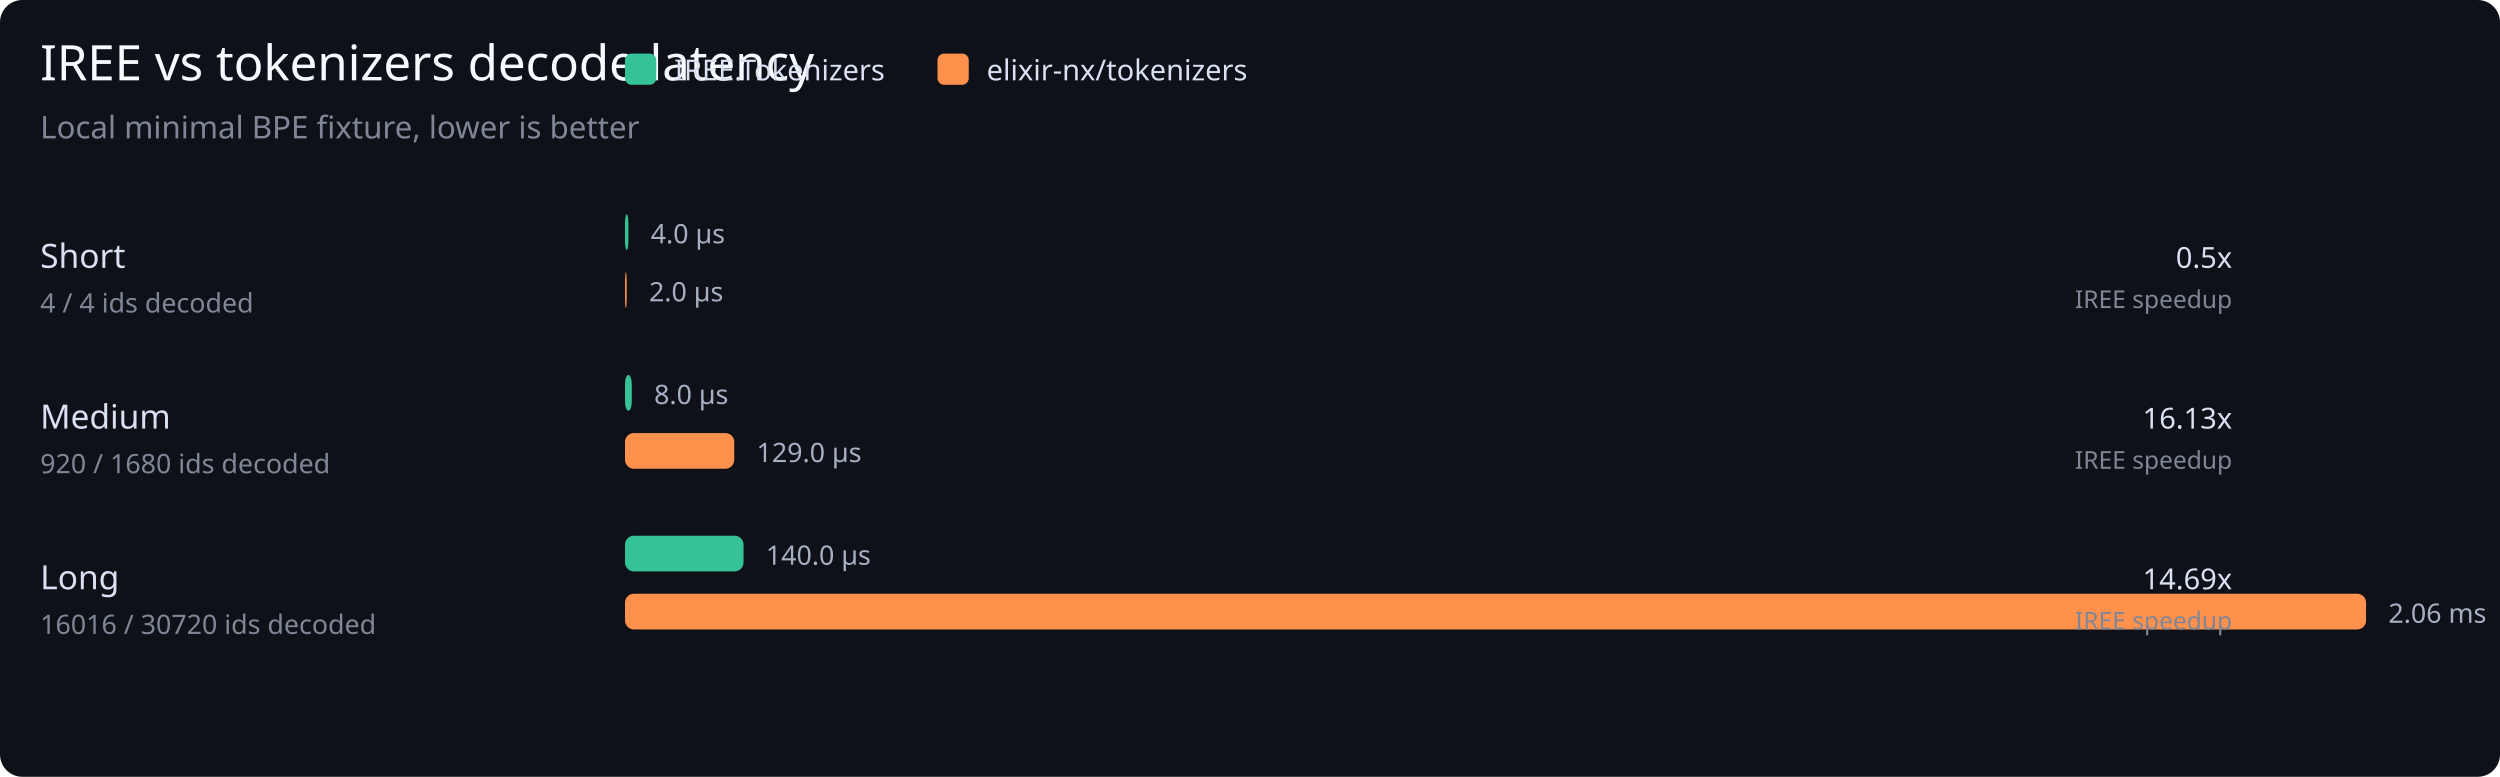
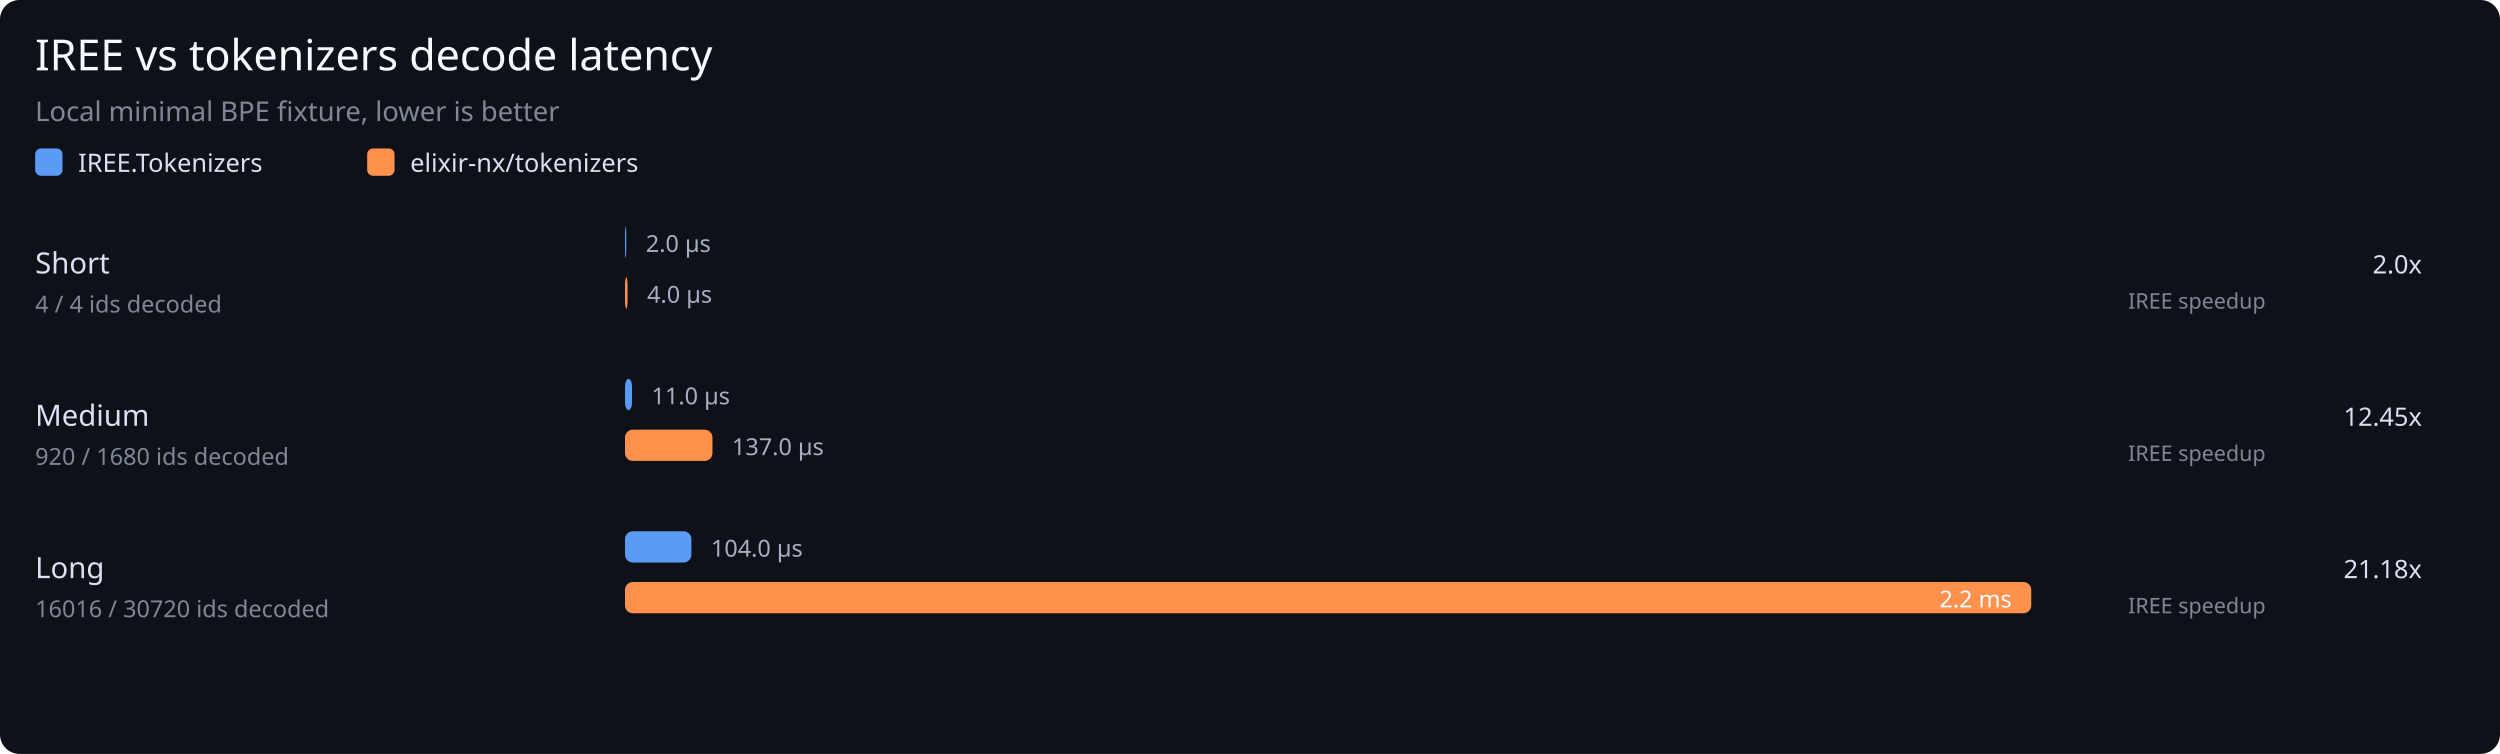
- <svg xmlns="http://www.w3.org/2000/svg" width="1120" height="348" viewBox="0 0 1120 348">
-   <rect width="1120" height="348" rx="10" fill="#0E1118" />
+ <svg xmlns="http://www.w3.org/2000/svg" width="1280" height="386" viewBox="0 0 1280 386">
+   <rect width="1280" height="386" rx="10" fill="#0E1118" />
  <text x="18" y="36" fill="#F7FAFF" font-family="system-ui, sans-serif" font-size="22">IREE vs tokenizers decode latency</text>
  <text x="18" y="62" fill="#7F8796" font-family="system-ui, sans-serif" font-size="14">Local minimal BPE fixture, lower is better</text>
-   <rect x="280" y="24" width="14" height="14" rx="3" fill="#35C296" />
-   <text x="302" y="36" fill="#D9E1F2" font-family="system-ui, sans-serif" font-size="13">IREE.Tokenizers</text>
-   <rect x="420" y="24" width="14" height="14" rx="3" fill="#FF914D" />
-   <text x="442" y="36" fill="#D9E1F2" font-family="system-ui, sans-serif" font-size="13">elixir-nx/tokenizers</text>
-   <text x="18" y="120" fill="#D9E1F2" font-family="system-ui, sans-serif" font-size="15">Short</text>
-   <text x="18" y="140" fill="#7F8796" font-family="system-ui, sans-serif" font-size="12">4 / 4 ids decoded</text>
-   <rect x="280" y="96" width="1.52" height="16" rx="4" fill="#35C296" />
-   <text x="291.518" y="109" fill="#A7B0C3" font-family="system-ui, sans-serif" font-size="12">4.0 μs</text>
-   <rect x="280" y="122" width="0.76" height="16" rx="4" fill="#FF914D" />
-   <text x="290.759" y="135" fill="#A7B0C3" font-family="system-ui, sans-serif" font-size="12">2.0 μs</text>
-   <text x="1000" y="120" fill="#D9E1F2" font-family="system-ui, sans-serif" font-size="13" text-anchor="end">0.5x</text>
-   <text x="1000" y="138" fill="#7F8796" font-family="system-ui, sans-serif" font-size="11" text-anchor="end">IREE speedup</text>
-   <text x="18" y="192" fill="#D9E1F2" font-family="system-ui, sans-serif" font-size="15">Medium</text>
-   <text x="18" y="212" fill="#7F8796" font-family="system-ui, sans-serif" font-size="12">920 / 1680 ids decoded</text>
-   <rect x="280" y="168" width="3.04" height="16" rx="4" fill="#35C296" />
-   <text x="293.035" y="181" fill="#A7B0C3" font-family="system-ui, sans-serif" font-size="12">8.0 μs</text>
-   <rect x="280" y="194" width="48.94" height="16" rx="4" fill="#FF914D" />
-   <text x="338.94" y="207" fill="#A7B0C3" font-family="system-ui, sans-serif" font-size="12">129.0 μs</text>
-   <text x="1000" y="192" fill="#D9E1F2" font-family="system-ui, sans-serif" font-size="13" text-anchor="end">16.13x</text>
-   <text x="1000" y="210" fill="#7F8796" font-family="system-ui, sans-serif" font-size="11" text-anchor="end">IREE speedup</text>
-   <text x="18" y="264" fill="#D9E1F2" font-family="system-ui, sans-serif" font-size="15">Long</text>
-   <text x="18" y="284" fill="#7F8796" font-family="system-ui, sans-serif" font-size="12">16016 / 30720 ids decoded</text>
-   <rect x="280" y="240" width="53.11" height="16" rx="4" fill="#35C296" />
-   <text x="343.113" y="253" fill="#A7B0C3" font-family="system-ui, sans-serif" font-size="12">140.0 μs</text>
-   <rect x="280" y="266" width="780.0" height="16" rx="4" fill="#FF914D" />
-   <text x="1070.0" y="279" fill="#A7B0C3" font-family="system-ui, sans-serif" font-size="12">2.06 ms</text>
-   <text x="1000" y="264" fill="#D9E1F2" font-family="system-ui, sans-serif" font-size="13" text-anchor="end">14.69x</text>
-   <text x="1000" y="282" fill="#7F8796" font-family="system-ui, sans-serif" font-size="11" text-anchor="end">IREE speedup</text>
+   <rect x="18" y="76" width="14" height="14" rx="3" fill="#5A9BF6" />
+   <text x="40" y="88" fill="#D9E1F2" font-family="system-ui, sans-serif" font-size="13">IREE.Tokenizers</text>
+   <rect x="188" y="76" width="14" height="14" rx="3" fill="#FF914D" />
+   <text x="210" y="88" fill="#D9E1F2" font-family="system-ui, sans-serif" font-size="13">elixir-nx/tokenizers</text>
+   <text x="18" y="140" fill="#D9E1F2" font-family="system-ui, sans-serif" font-size="15">Short</text>
+   <text x="18" y="160" fill="#7F8796" font-family="system-ui, sans-serif" font-size="12">4 / 4 ids decoded</text>
+   <rect x="320" y="116" width="0.65" height="16" rx="4" fill="#5A9BF6" />
+   <text x="330.654" y="129" text-anchor="start" fill="#A7B0C3" font-family="system-ui, sans-serif" font-size="12">2.0 μs</text>
+   <rect x="320" y="142" width="1.31" height="16" rx="4" fill="#FF914D" />
+   <text x="331.307" y="155" text-anchor="start" fill="#A7B0C3" font-family="system-ui, sans-serif" font-size="12">4.0 μs</text>
+   <text x="1240" y="140" fill="#D9E1F2" font-family="system-ui, sans-serif" font-size="13" text-anchor="end">2.0x</text>
+   <text x="1160" y="158" fill="#7F8796" font-family="system-ui, sans-serif" font-size="11" text-anchor="end">IREE speedup</text>
+   <text x="18" y="218" fill="#D9E1F2" font-family="system-ui, sans-serif" font-size="15">Medium</text>
+   <text x="18" y="238" fill="#7F8796" font-family="system-ui, sans-serif" font-size="12">920 / 1680 ids decoded</text>
+   <rect x="320" y="194" width="3.6" height="16" rx="4" fill="#5A9BF6" />
+   <text x="333.595" y="207" text-anchor="start" fill="#A7B0C3" font-family="system-ui, sans-serif" font-size="12">11.0 μs</text>
+   <rect x="320" y="220" width="44.78" height="16" rx="4" fill="#FF914D" />
+   <text x="374.775" y="233" text-anchor="start" fill="#A7B0C3" font-family="system-ui, sans-serif" font-size="12">137.0 μs</text>
+   <text x="1240" y="218" fill="#D9E1F2" font-family="system-ui, sans-serif" font-size="13" text-anchor="end">12.45x</text>
+   <text x="1160" y="236" fill="#7F8796" font-family="system-ui, sans-serif" font-size="11" text-anchor="end">IREE speedup</text>
+   <text x="18" y="296" fill="#D9E1F2" font-family="system-ui, sans-serif" font-size="15">Long</text>
+   <text x="18" y="316" fill="#7F8796" font-family="system-ui, sans-serif" font-size="12">16016 / 30720 ids decoded</text>
+   <rect x="320" y="272" width="33.99" height="16" rx="4" fill="#5A9BF6" />
+   <text x="363.99" y="285" text-anchor="start" fill="#A7B0C3" font-family="system-ui, sans-serif" font-size="12">104.0 μs</text>
+   <rect x="320" y="298" width="720.0" height="16" rx="4" fill="#FF914D" />
+   <text x="1030.0" y="311" text-anchor="end" fill="#F7FAFF" font-family="system-ui, sans-serif" font-size="12">2.2 ms</text>
+   <text x="1240" y="296" fill="#D9E1F2" font-family="system-ui, sans-serif" font-size="13" text-anchor="end">21.18x</text>
+   <text x="1160" y="314" fill="#7F8796" font-family="system-ui, sans-serif" font-size="11" text-anchor="end">IREE speedup</text>
</svg>
